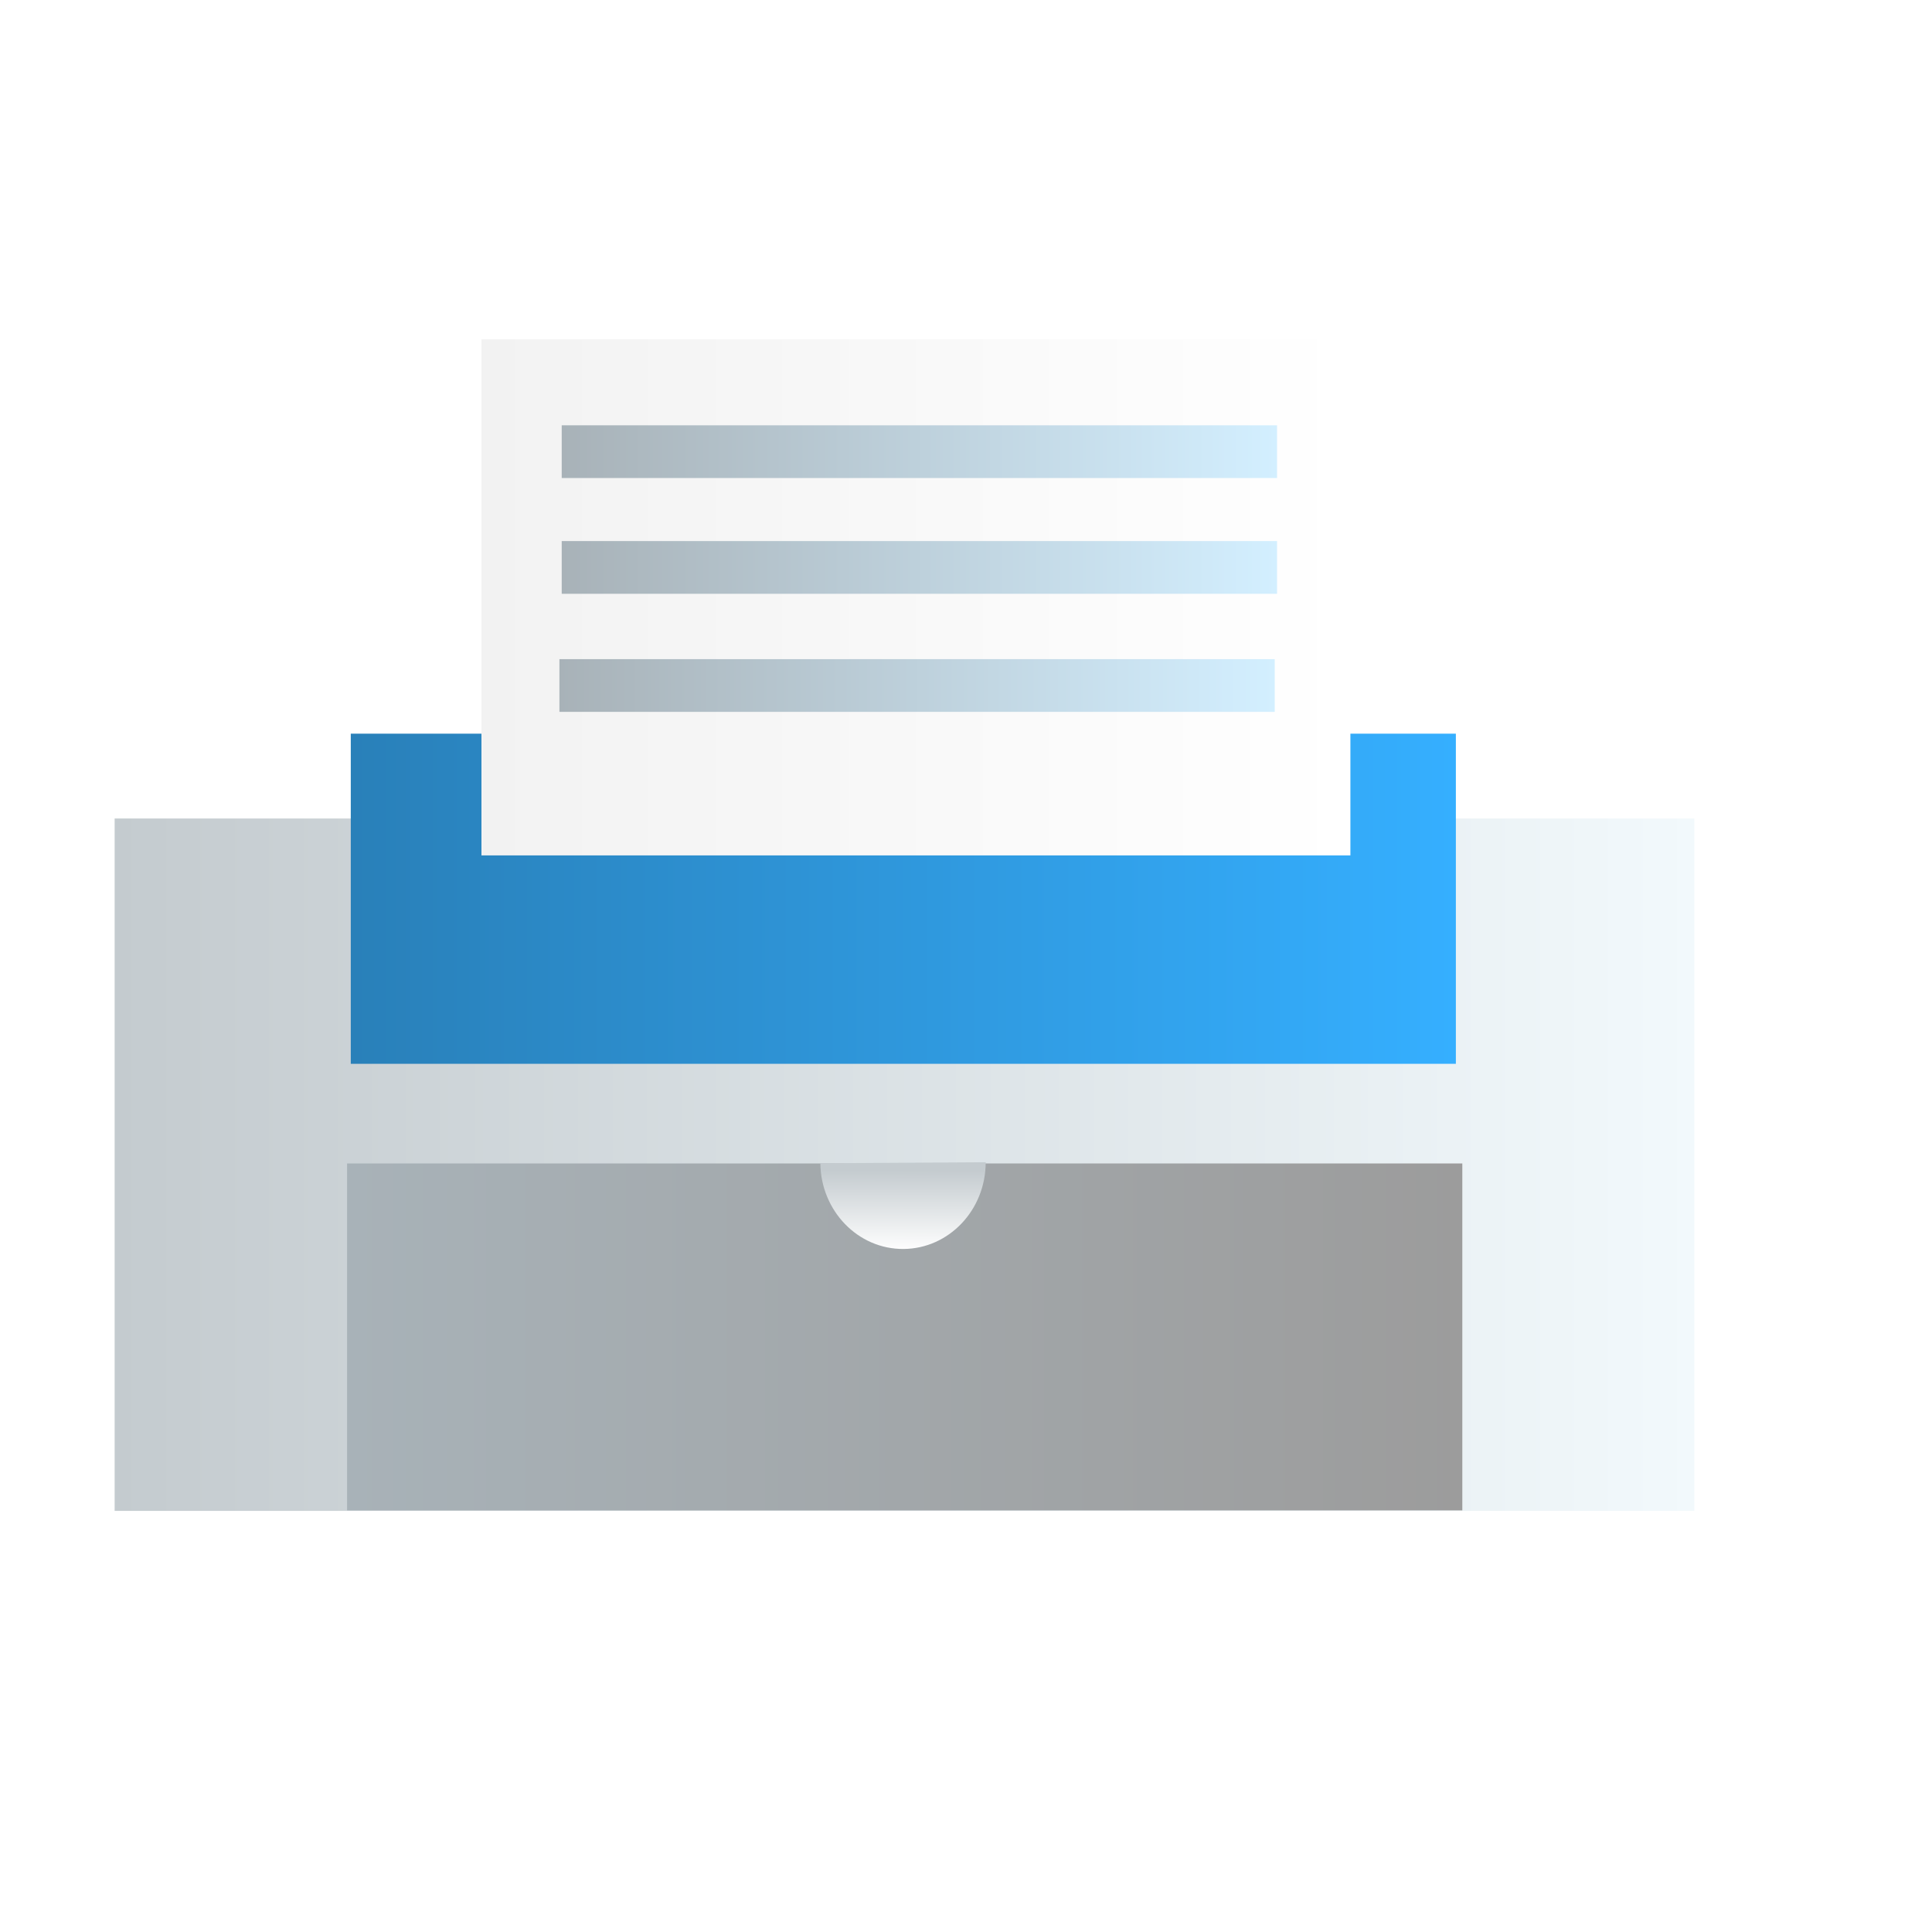
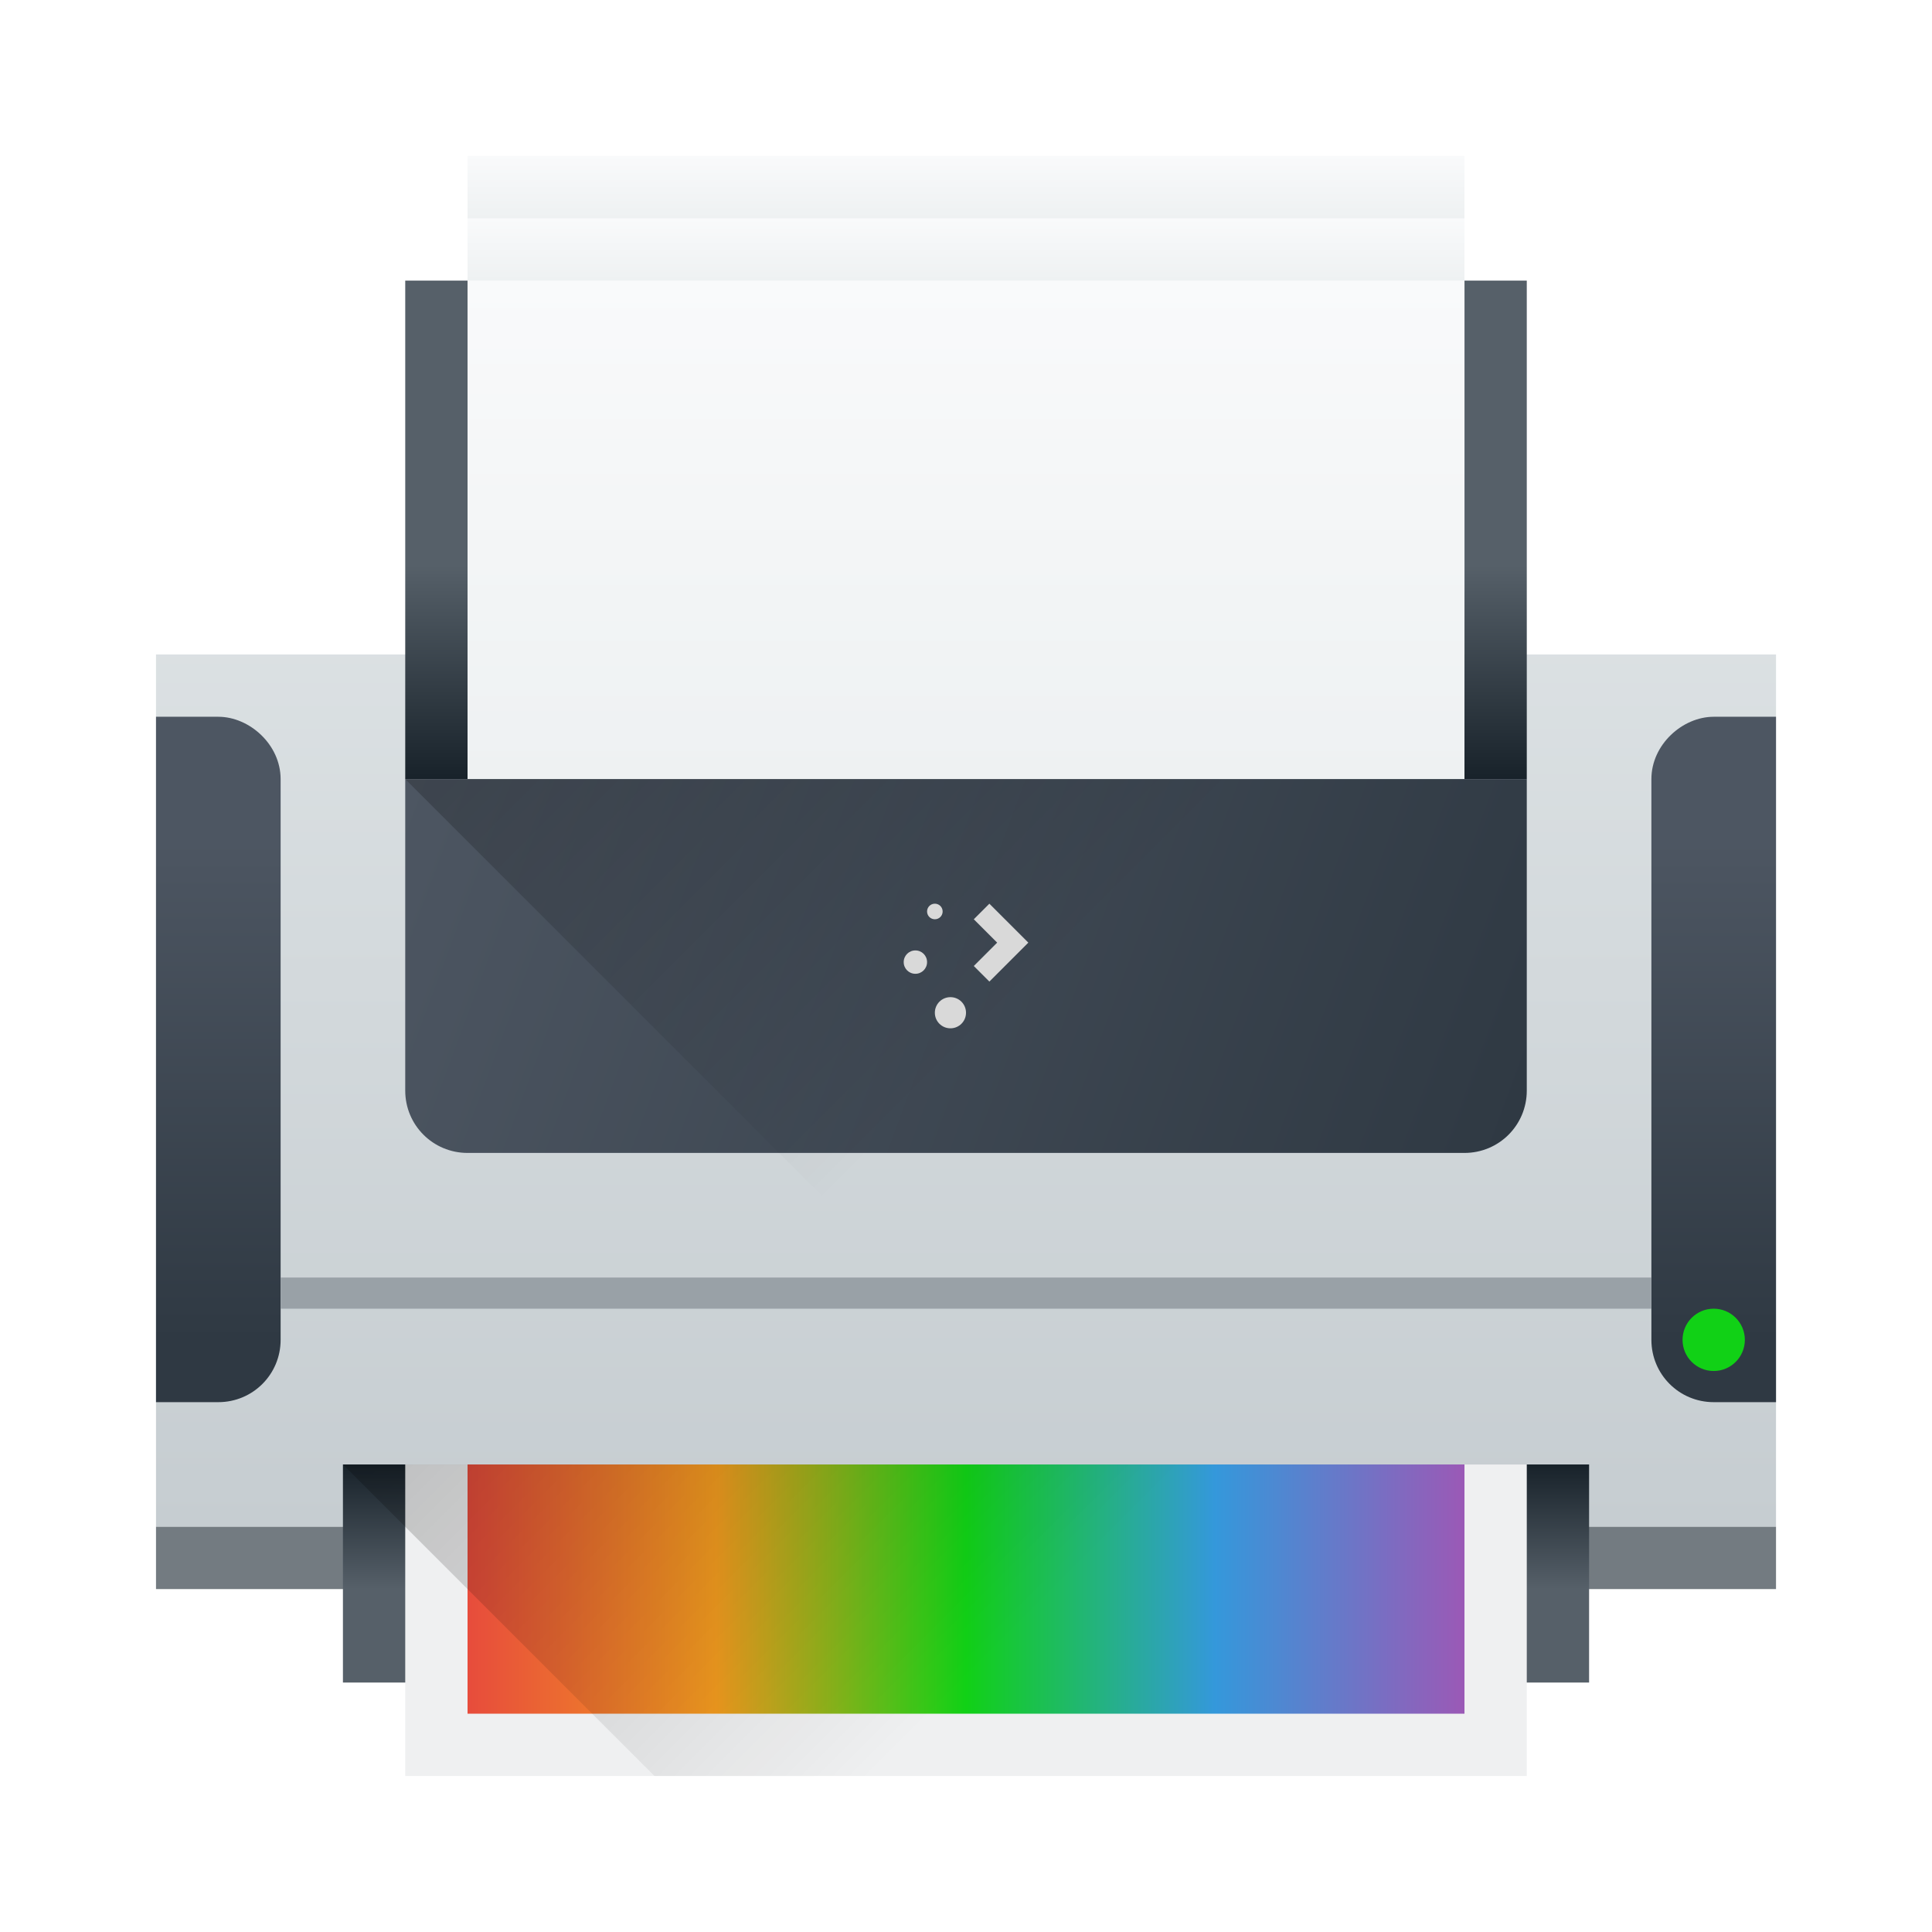
- <svg xmlns="http://www.w3.org/2000/svg" xmlns:xlink="http://www.w3.org/1999/xlink" width="38.4pt" height="38.4pt" id="svg2" version="1.1">
+ <svg xmlns="http://www.w3.org/2000/svg" xmlns:xlink="http://www.w3.org/1999/xlink" width="48" height="48" id="svg2" version="1.1">
  <defs id="defs4">
-     <linearGradient id="linearGradient3810">
-       <stop style="stop-color:#a8b2b8;stop-opacity:1;" offset="0" id="stop3812" />
-       <stop style="stop-color:#d3efff;stop-opacity:1;" offset="1" id="stop3814" />
+     <linearGradient id="linearGradient4617" xlink:href="#linearGradient4303" y1="531.798" y2="501.699" gradientUnits="userSpaceOnUse" x2="0" gradientTransform="matrix(1.083332,0,0,1.166668,-344.2466,-608.1835)" />
+     <linearGradient id="linearGradient4303">
+       <stop style="stop-color:#c6cdd1" id="stop4305" />
+       <stop offset="1" style="stop-color:#e0e5e7" id="stop4307" />
    </linearGradient>
-     <linearGradient id="linearGradient3802">
-       <stop style="stop-color:#f2f2f2;stop-opacity:1;" offset="0" id="stop3804" />
-       <stop style="stop-color:#ffffff;stop-opacity:1;" offset="1" id="stop3806" />
+     <linearGradient gradientTransform="translate(-310.1997,-523.5501)" id="linearGradient4352" xlink:href="#linearGradient5002" y1="512.798" y2="527.798" x1="400.571" x2="415.571" gradientUnits="userSpaceOnUse" />
+     <linearGradient id="linearGradient5002">
+       <stop style="stop-color:#2e5d89" id="stop5004" />
+       <stop offset="1" style="stop-color:#1b92f4" id="stop5006" />
    </linearGradient>
-     <linearGradient id="linearGradient3794">
-       <stop style="stop-color:#c4cbcf;stop-opacity:1;" offset="0" id="stop3796" />
-       <stop style="stop-color:#ffffff;stop-opacity:1;" offset="1" id="stop3798" />
+     <linearGradient id="linearGradient4930" xlink:href="#linearGradient4191" y1="533.798" y2="537.798" gradientUnits="userSpaceOnUse" x2="0" gradientTransform="matrix(1.11111,0,0,1,-355.596,-523.5501)" />
+     <linearGradient id="linearGradient4191">
+       <stop style="stop-color:#18222a" id="stop4193" />
+       <stop offset="1" style="stop-color:#566069" id="stop4195" />
    </linearGradient>
-     <linearGradient id="linearGradient3786">
-       <stop style="stop-color:#a8b2b8;stop-opacity:1;" offset="0" id="stop3788" />
-       <stop style="stop-color:#9c9c9c;stop-opacity:1;" offset="1" id="stop3790" />
+     <linearGradient id="linearGradient4938" xlink:href="#linearGradient4191" y1="514.798" y2="511.798" gradientUnits="userSpaceOnUse" x2="0" gradientTransform="matrix(1,0,0,2.285719,-310.1997,-1188.435)" />
+     <linearGradient id="linearGradient4386" xlink:href="#linearGradient4903" y1="505.798" y2="503.798" gradientUnits="userSpaceOnUse" x2="0" gradientTransform="translate(-310.1997,-535.5501)" />
+     <linearGradient id="linearGradient4903">
+       <stop style="stop-color:#eef1f2" id="stop4905" />
+       <stop offset="1" style="stop-color:#f9fafb" id="stop4907" />
    </linearGradient>
-     <linearGradient id="linearGradient3778">
-       <stop style="stop-color:#2980b9;stop-opacity:1;" offset="0" id="stop3780" />
-       <stop style="stop-color:#35afff;stop-opacity:1;" offset="1" id="stop3782" />
+     <linearGradient id="linearGradient4982" xlink:href="#linearGradient4976" x1="394.571" gradientUnits="userSpaceOnUse" x2="422.571" gradientTransform="matrix(1.142856,0,0,1,-368.5665,-523.5501)" />
+     <linearGradient id="linearGradient4976">
+       <stop style="stop-color:#e74c3c" id="stop4978" />
+       <stop offset="0.25" style="stop-color:#f39c1f" id="stop4988" />
+       <stop offset="0.5" style="stop-color:#11d116" id="stop4984" />
+       <stop offset="0.75" style="stop-color:#3498db" id="stop4986" />
+       <stop offset="1" style="stop-color:#9b59b6" id="stop4980" />
    </linearGradient>
-     <linearGradient id="linearGradient3770">
-       <stop style="stop-color:#c4cbcf;stop-opacity:1;" offset="0" id="stop3772" />
-       <stop style="stop-color:#f2f9fc;stop-opacity:1;" offset="1" id="stop3774" />
+     <linearGradient id="linearGradient4950" xlink:href="#linearGradient4770" y1="533.798" y2="546.798" x1="391.571" gradientUnits="userSpaceOnUse" x2="404.571" gradientTransform="translate(-312.1997,-523.5501)" />
+     <linearGradient id="linearGradient4770">
+       <stop id="stop4772" />
+       <stop offset="1" style="stop-opacity:0" id="stop4774" />
    </linearGradient>
-     <linearGradient xlink:href="#linearGradient3770" id="linearGradient3776" x1="3.038" y1="30.866" x2="44.901" y2="30.866" gradientUnits="userSpaceOnUse" />
-     <linearGradient xlink:href="#linearGradient3778" id="linearGradient3784" x1="9.296" y1="23.818" x2="38.582" y2="23.818" gradientUnits="userSpaceOnUse" />
-     <linearGradient xlink:href="#linearGradient3786" id="linearGradient3792" x1="9.198" y1="35.43" x2="38.753" y2="35.43" gradientUnits="userSpaceOnUse" />
-     <linearGradient xlink:href="#linearGradient3794" id="linearGradient3800" x1="23.897" y1="31.015" x2="23.893" y2="33.172" gradientUnits="userSpaceOnUse" />
-     <linearGradient xlink:href="#linearGradient3802" id="linearGradient3808" x1="12.759" y1="15.831" x2="35.787" y2="15.831" gradientUnits="userSpaceOnUse" />
-     <linearGradient xlink:href="#linearGradient3810" id="linearGradient3816" x1="14.886" y1="11.97" x2="33.843" y2="11.97" gradientUnits="userSpaceOnUse" />
-     <linearGradient xlink:href="#linearGradient3810" id="linearGradient3818" x1="14.886" y1="15.038" x2="33.843" y2="15.038" gradientUnits="userSpaceOnUse" />
-     <linearGradient xlink:href="#linearGradient3810" id="linearGradient3820" x1="14.825" y1="18.167" x2="33.782" y2="18.167" gradientUnits="userSpaceOnUse" />
+     <linearGradient id="linearGradient4402" xlink:href="#linearGradient4903" y1="507.798" y2="505.798" gradientUnits="userSpaceOnUse" x2="0" gradientTransform="translate(-310.1997,-535.5501)" />
+     <linearGradient id="linearGradient4394" xlink:href="#linearGradient4903" y1="519.798" y2="507.798" gradientUnits="userSpaceOnUse" x2="0" gradientTransform="matrix(1,0,0,1.333333,-310.1997,-704.816)" />
+     <linearGradient id="linearGradient4545" xlink:href="#linearGradient4199" y1="28" y2="12" gradientUnits="userSpaceOnUse" x2="0" gradientTransform="translate(72.37174,-21.75203)" />
+     <linearGradient id="linearGradient4199">
+       <stop style="stop-color:#2f3943" id="stop4201" />
+       <stop offset="1" style="stop-color:#4d5662" id="stop4203" />
+     </linearGradient>
+     <linearGradient id="linearGradient4545-5" xlink:href="#linearGradient4199" y1="28" y2="12" gradientUnits="userSpaceOnUse" x2="0" gradientTransform="matrix(-1,0,0,1,124.3717,-21.75203)" />
+     <linearGradient gradientTransform="translate(-310.1997,-523.5501)" xlink:href="#linearGradient4199" id="linearGradient4852" y1="524.798" x1="425.571" y2="511.798" x2="390.571" gradientUnits="userSpaceOnUse" />
+     <linearGradient id="linearGradient4950-6" xlink:href="#linearGradient4770" y1="533.798" y2="546.798" x1="391.571" gradientUnits="userSpaceOnUse" x2="404.571" gradientTransform="translate(-310.1997,-545.5501)" />
  </defs>
-   <rect style="fill:url(#linearGradient3776);fill-rule:evenodd;stroke:#003bc3;stroke-width:0;stroke-linecap:square;stroke-linejoin:miter;stroke-miterlimit:2.013;fill-opacity:1.0" y="21.691" x="3.038" height="18.349" width="41.863" stroke-miterlimit="2.013" id="shape0" />
-   <rect style="fill:url(#linearGradient3784);fill-rule:evenodd;stroke:#003bc3;stroke-width:0;stroke-linecap:square;stroke-linejoin:miter;stroke-miterlimit:2;fill-opacity:1" y="19.443" x="9.296" height="8.749" width="29.286" stroke-miterlimit="2" id="shape1" />
-   <rect style="fill:url(#linearGradient3808);fill-rule:evenodd;stroke:#003bc3;stroke-width:0;stroke-linecap:square;stroke-linejoin:miter;stroke-miterlimit:2.013;fill-opacity:1.0" y="8.992" x="12.759" height="13.677" width="23.028" stroke-miterlimit="2.013" id="shape2" />
-   <rect style="fill:url(#linearGradient3792);fill-rule:evenodd;stroke:#34495e;stroke-width:0;stroke-linecap:square;stroke-linejoin:miter;stroke-miterlimit:2.013;fill-opacity:1" y="30.833" x="9.198" height="9.194" width="29.555" stroke-miterlimit="2.013" id="shape4" />
-   <rect style="fill:url(#linearGradient3818);fill-rule:evenodd;stroke:#34495e;stroke-width:0;stroke-linecap:square;stroke-linejoin:miter;stroke-miterlimit:2.013;fill-opacity:1" y="14.339" x="14.886" height="1.397" width="18.957" stroke-miterlimit="2.013" id="shape5" />
-   <rect style="fill:url(#linearGradient3820);fill-rule:evenodd;stroke:#34495e;stroke-width:0;stroke-linecap:square;stroke-linejoin:miter;stroke-miterlimit:2;fill-opacity:1" y="17.468" x="14.825" height="1.397" width="18.957" stroke-miterlimit="2" id="shape6" />
-   <rect style="fill:url(#linearGradient3816);fill-rule:evenodd;stroke:#34495e;stroke-width:0;stroke-linecap:square;stroke-linejoin:miter;stroke-miterlimit:2;fill-opacity:1" y="11.271" x="14.886" height="1.397" width="18.957" stroke-miterlimit="2" id="shape51" />
-   <path style="fill:url(#linearGradient3800);fill-rule:evenodd;stroke:#003bc3;stroke-width:0;stroke-linecap:square;stroke-linejoin:miter;stroke-miterlimit:2.013;fill-opacity:1" d="m 21.74,30.827 c 0.014,1.264 0.998,2.28 2.203,2.272 1.205,-0.007 2.179,-1.034 2.179,-2.299" stroke-miterlimit="2.013" id="shape01" />
+   <g id="g995" transform="matrix(0.7740113,0,0,0.7740113,-52.14084,28.45216)">
+     <rect id="rect4288" style="fill:url(#linearGradient4617);stroke-width:2;stroke-linecap:round;stroke-linejoin:round" height="28" rx="0" y="-15.752" x="72.372" width="52" />
+     <rect id="rect4290" style="fill:#737b81;stroke-width:2;stroke-linecap:round;stroke-linejoin:round" height="2" y="12.248" x="72.372" width="52" />
+     <path id="circle4309-6" r="10" style="fill:url(#linearGradient4352);stroke-width:2;stroke-linecap:round;stroke-linejoin:round" cy="519.798" cx="408.571" d="" />
+     <rect id="rect4868" style="fill:url(#linearGradient4930);stroke-width:0.5;stroke-linejoin:round" height="7" y="10.248" x="78.372" width="40" />
+     <rect id="rect4299" style="fill:#eff0f1;stroke-width:0.5;stroke-linejoin:round" height="10" y="10.248" x="80.372" width="36" />
+     <rect id="rect4868-5" style="fill:url(#linearGradient4938);stroke-width:0.5;stroke-linejoin:round" height="16" y="-27.752" x="80.372" width="36" />
+     <rect id="rect4299-2" style="fill:url(#linearGradient4386);stroke-width:0.5;stroke-linejoin:round" height="16" y="-31.752" x="82.372" width="32" />
+     <rect id="rect4299-3" style="fill:url(#linearGradient4982);stroke-width:0.5;stroke-linejoin:round" height="8" y="10.248" x="82.372" width="32" />
+     <path d="m 78.372,10.248 10,10 h 24 v -3 h 2 v -7 z" id="path4942" style="opacity:0.2;fill:url(#linearGradient4950);fill-rule:evenodd" />
+     <rect id="rect4299-2-2-8" style="fill:url(#linearGradient4402);stroke-width:0.5;stroke-linejoin:round" height="12" y="-29.752" x="82.372" width="32" />
+     <rect id="rect4299-2-2" style="fill:url(#linearGradient4394);stroke-width:0.5;stroke-linejoin:round" height="16" y="-27.752" x="82.372" width="32" />
+     <path d="M 72.372,-13.752 V 8.248 h 2 c 1.108,0 2,-0.892 2,-2 V -11.752 c 0,-1.108 -1,-2 -2,-2 z" id="rect4512" style="fill:url(#linearGradient4545);stroke-width:2;stroke-linecap:round;stroke-linejoin:round" />
+     <path d="M 124.372,-13.752 V 8.248 h -2 c -1.108,0 -2,-0.892 -2,-2 V -11.752 c 0,-1.108 1,-2 2,-2 z" id="rect4512-0" style="fill:url(#linearGradient4545-5);stroke-width:2;stroke-linecap:round;stroke-linejoin:round" />
+     <circle id="path4292" r="1" style="fill:#11d116;stroke-width:2;stroke-linecap:round;stroke-linejoin:round" cy="6.248" cx="122.372" />
+     <rect id="rect4826" style="fill:#99a1a7;stroke-width:2;stroke-linecap:round;stroke-linejoin:bevel" height="1" y="4.248" x="76.372" width="44" />
+     <path d="m 80.372,-11.752 v 10 c 0,1.108 0.892,2 2,2 h 32 c 1.108,0 2,-0.892 2,-2 V -11.752 Z" id="rect4841" style="fill:url(#linearGradient4852);stroke-width:2;stroke-linecap:round;stroke-linejoin:bevel" />
+     <path d="M 80.372,-11.752 94.372,2.248 H 116.372 V -11.752 Z" id="path4942-8" style="opacity:0.2;fill:url(#linearGradient4950-6);fill-rule:evenodd" />
+     <path d="m 97.372,-7.752 c -0.139,0 -0.25,0.112 -0.25,0.25 0,0.139 0.112,0.25 0.25,0.25 0.139,0 0.25,-0.112 0.25,-0.25 0,-0.139 -0.112,-0.25 -0.25,-0.25 z m 1.75,0 -0.5,0.5 0.75,0.75 -0.25,0.25 -0.25,0.25 -0.25,0.25 0.5,0.5 0.25,-0.25 0.25,-0.25 0.25,-0.25 0.5,-0.5 z m -2.375,1.5 c -0.208,0 -0.375,0.167 -0.375,0.375 0,0.208 0.167,0.375 0.375,0.375 0.208,0 0.375,-0.167 0.375,-0.375 0,-0.208 -0.167,-0.375 -0.375,-0.375 z m 1.125,1.5 c -0.277,0 -0.5,0.223 -0.5,0.5 0,0.277 0.223,0.5 0.5,0.5 0.277,0 0.5,-0.223 0.5,-0.5 0,-0.277 -0.223,-0.5 -0.5,-0.5 z" id="rect4119" style="fill:#d9d9d9" />
+   </g>
</svg>
